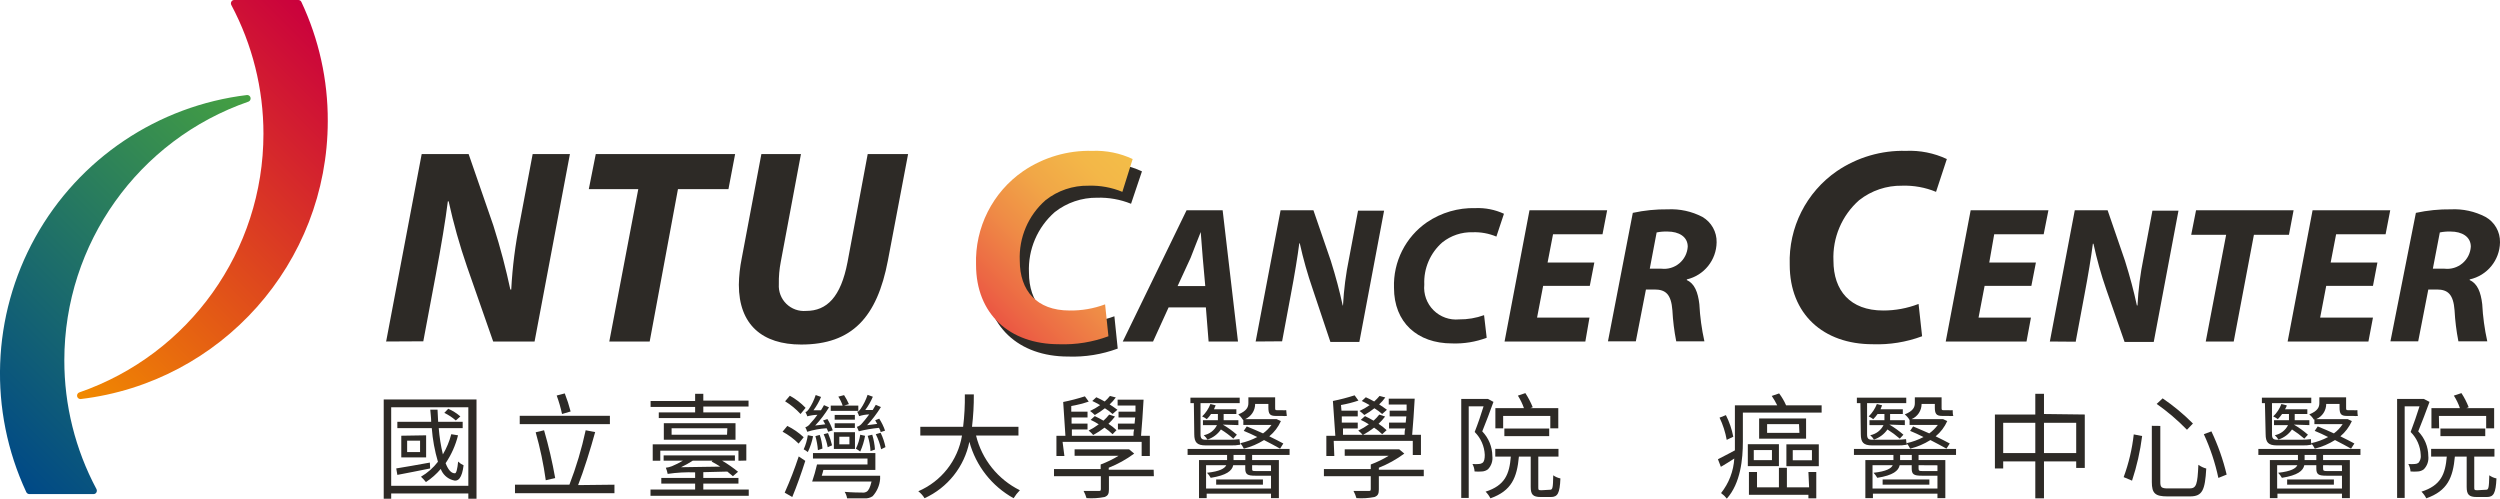
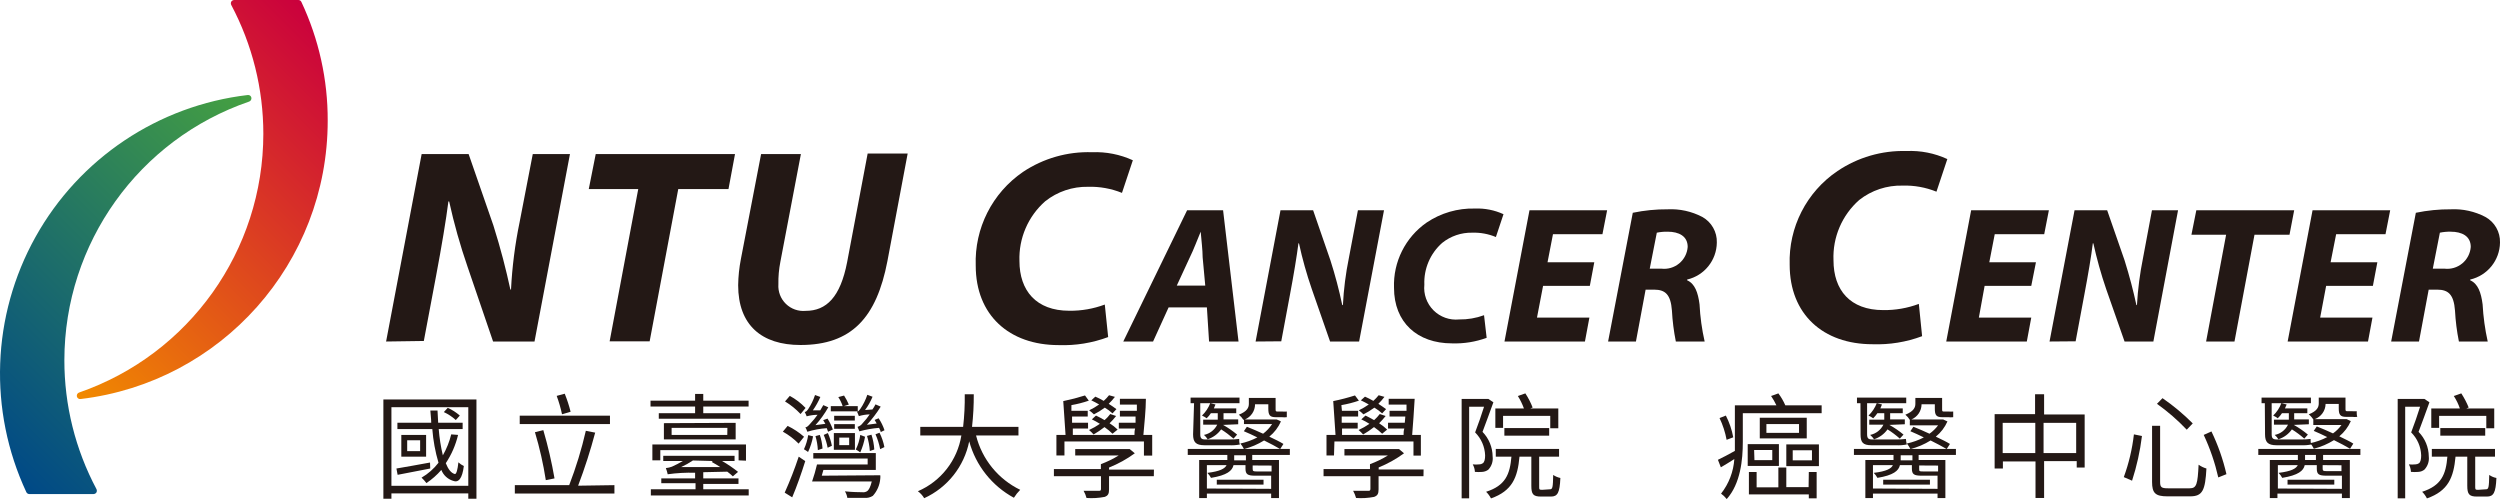
- <svg xmlns="http://www.w3.org/2000/svg" viewBox="0 0 247.58 49.39">
+ <svg xmlns="http://www.w3.org/2000/svg" id="圖層_1" data-name="圖層 1" viewBox="0 0 229.93 45.87">
  <defs>
-     <style>.cls-1{fill:url(#未命名漸層_13);}.cls-2{fill:url(#未命名漸層_10);}.cls-3{fill:#2d2a26;}.cls-4{fill:url(#linear-gradient);}</style>
-     <linearGradient id="未命名漸層_13" x1="-2.13" y1="44.03" x2="28.57" y2="13.33" gradientUnits="userSpaceOnUse">
+     <style>.cls-1{fill:url(#未命名漸層_13);}.cls-2{fill:url(#未命名漸層_2);}.cls-3{fill:#231815;}</style>
+     <linearGradient id="未命名漸層_13" x1="-1.98" y1="40.89" x2="26.53" y2="12.38" gradientUnits="userSpaceOnUse">
      <stop offset="0" stop-color="#004987" />
      <stop offset="1" stop-color="#45a041" />
    </linearGradient>
-     <linearGradient id="未命名漸層_10" x1="3.88" y1="35.6" x2="34.59" y2="4.9" gradientUnits="userSpaceOnUse">
+     <linearGradient id="未命名漸層_2" x1="3.61" y1="33.06" x2="32.12" y2="4.55" gradientUnits="userSpaceOnUse">
      <stop offset="0" stop-color="#f18a00" />
      <stop offset="1" stop-color="#ca003d" />
    </linearGradient>
-     <linearGradient id="linear-gradient" x1="98.73" y1="31.8" x2="113.5" y2="17.04" gradientUnits="userSpaceOnUse">
-       <stop offset="0" stop-color="#eb5643" />
-       <stop offset="0.1" stop-color="#ec6644" />
-       <stop offset="0.37" stop-color="#ef8c46" />
-       <stop offset="0.61" stop-color="#f1a747" />
-       <stop offset="0.83" stop-color="#f3b748" />
-       <stop offset="1" stop-color="#f3bd48" />
-     </linearGradient>
  </defs>
-   <g id="txt">
-     <path class="cls-1" d="M6.37,35.68A27.12,27.12,0,0,1,24.62,10.06a.34.34,0,0,0-.15-.65A27.78,27.78,0,0,0,2.6,48.73a.34.34,0,0,0,.31.2H9.26a.32.32,0,0,0,.29-.17.35.35,0,0,0,0-.33A27,27,0,0,1,6.37,35.68Z" />
-     <path class="cls-2" d="M29.85.2a.33.33,0,0,0-.3-.2H23.19a.31.31,0,0,0-.28.17.35.35,0,0,0,0,.33,27.13,27.13,0,0,1,3.18,12.75A27.11,27.11,0,0,1,7.83,38.87a.34.34,0,0,0,.15.65A27.75,27.75,0,0,0,32.46,12,27.47,27.47,0,0,0,29.85.2Z" />
-     <path class="cls-3" d="M38.24,33.82l3.52-18.56h4.65l2.45,7.08c.75,2.36,1.24,4.29,1.68,6.33h.09A45.08,45.08,0,0,1,51.48,22l1.27-6.74h3.69l-3.5,18.56h-4.1l-2.59-7.41a57.72,57.72,0,0,1-1.82-6.47l-.08,0c-.22,1.8-.66,4.44-1.21,7.36l-1.22,6.5Z" />
-     <path class="cls-3" d="M63.21,18.73h-4.9L59,15.26h13.8l-.66,3.47h-5L64.34,33.82h-4Z" />
-     <path class="cls-3" d="M79.32,15.26l-2,10.68a10.46,10.46,0,0,0-.19,2.21,2.49,2.49,0,0,0,2.7,2.64c2.06,0,3.44-1.38,4.1-4.82l2-10.71h4l-2,10.54c-1.07,5.62-3.55,8.32-8.59,8.32-3.83,0-6.17-1.95-6.17-5.92a14.12,14.12,0,0,1,.28-2.59l1.95-10.35Z" />
-     <path class="cls-3" d="M110.69,34.52a12.79,12.79,0,0,1-4.91.79c-4.9,0-8.2-3-8.2-7.87a10.81,10.81,0,0,1,4.68-9.28,11.6,11.6,0,0,1,6.83-2,8.67,8.67,0,0,1,4,.81l-1.08,3.21a8.31,8.31,0,0,0-3.36-.6A6.68,6.68,0,0,0,104.46,21a7.52,7.52,0,0,0-2.56,6c0,2.94,1.65,4.93,4.93,4.93a9.65,9.65,0,0,0,3.53-.61Z" />
-     <path class="cls-4" d="M109.77,33.3a12.73,12.73,0,0,1-4.9.79c-4.9,0-8.21-3-8.21-7.87a10.83,10.83,0,0,1,4.68-9.28,11.62,11.62,0,0,1,6.83-2,8.61,8.61,0,0,1,4,.81L111.15,19a8.1,8.1,0,0,0-3.36-.61,6.66,6.66,0,0,0-4.24,1.43,7.52,7.52,0,0,0-2.56,6c0,2.94,1.65,4.93,4.93,4.93a9.63,9.63,0,0,0,3.52-.61Z" />
-     <path class="cls-3" d="M115.73,30.44l-1.54,3.38h-3l6.32-13h3.57l1.52,13h-2.91l-.27-3.38Zm3.63-2.11-.25-2.8c-.06-.71-.14-1.75-.2-2.55h0c-.33.8-.7,1.8-1,2.55l-1.29,2.8Z" />
-     <path class="cls-3" d="M124.35,33.82l2.47-13h3.25l1.72,5c.52,1.66.87,3,1.18,4.43H133a31.27,31.27,0,0,1,.6-4.66l.89-4.73h2.58l-2.45,13h-2.87L130,28.63a40.9,40.9,0,0,1-1.28-4.53l-.05,0c-.16,1.26-.46,3.11-.85,5.15l-.85,4.55Z" />
-     <path class="cls-3" d="M147.23,33.45a8.84,8.84,0,0,1-3.43.56c-3.44,0-5.75-2.08-5.75-5.51a7.57,7.57,0,0,1,3.28-6.5,8.16,8.16,0,0,1,4.78-1.39,6.13,6.13,0,0,1,2.83.56l-.75,2.26a5.56,5.56,0,0,0-2.35-.43,4.62,4.62,0,0,0-3,1,5.24,5.24,0,0,0-1.79,4.18,3.16,3.16,0,0,0,3.45,3.45,7,7,0,0,0,2.47-.42Z" />
-     <path class="cls-3" d="M157.44,28.31h-4.62l-.6,3.14h5.19L157,33.82h-8l2.47-13h7.69l-.46,2.38h-4.9L153.26,26h4.63Z" />
-     <path class="cls-3" d="M161.7,21.08a15.47,15.47,0,0,1,3.47-.35,6.72,6.72,0,0,1,3.42.75A2.83,2.83,0,0,1,170,24a3.82,3.82,0,0,1-2.95,3.67v.07c.77.34,1.1,1.2,1.24,2.38a22.25,22.25,0,0,0,.5,3.68H166a21.72,21.72,0,0,1-.38-3.07c-.12-1.58-.66-2.06-1.76-2.06H163l-1,5.13h-2.76Zm1.68,5.53h1.16a2.34,2.34,0,0,0,2.6-2.18c0-1-.89-1.5-2-1.5a4.56,4.56,0,0,0-1.08.09Z" />
-     <path class="cls-3" d="M190.35,33.3a12.73,12.73,0,0,1-4.9.79c-4.9,0-8.21-3-8.21-7.87a10.81,10.81,0,0,1,4.68-9.28,11.62,11.62,0,0,1,6.83-2,8.64,8.64,0,0,1,4.05.81L191.73,19a8.1,8.1,0,0,0-3.36-.61,6.71,6.71,0,0,0-4.25,1.43,7.55,7.55,0,0,0-2.55,6c0,2.94,1.65,4.93,4.92,4.93A9.65,9.65,0,0,0,190,30.1Z" />
-     <path class="cls-3" d="M201.17,28.31h-4.63l-.6,3.14h5.19l-.44,2.37h-8l2.47-13h7.7l-.47,2.38h-4.9L197,26h4.62Z" />
-     <path class="cls-3" d="M203,33.82l2.47-13h3.25l1.72,5c.52,1.66.87,3,1.18,4.43h.06a31.08,31.08,0,0,1,.59-4.66l.89-4.73h2.58l-2.45,13H210.4l-1.81-5.19a38.7,38.7,0,0,1-1.27-4.53l-.06,0c-.16,1.26-.46,3.11-.85,5.15l-.85,4.55Z" />
-     <path class="cls-3" d="M220.46,23.25H217l.48-2.43h9.66l-.46,2.43h-3.47l-2,10.57h-2.77Z" />
-     <path class="cls-3" d="M235,28.31h-4.63l-.6,3.14H235l-.45,2.37h-8l2.47-13h7.69l-.46,2.38h-4.9L230.81,26h4.63Z" />
-     <path class="cls-3" d="M239.25,21.08a15.5,15.5,0,0,1,3.48-.35,6.7,6.7,0,0,1,3.41.75A2.81,2.81,0,0,1,247.58,24a3.82,3.82,0,0,1-3,3.67v.07c.77.34,1.1,1.2,1.24,2.38a22.25,22.25,0,0,0,.5,3.68h-2.86a21.72,21.72,0,0,1-.38-3.07c-.12-1.58-.66-2.06-1.75-2.06h-.85l-1,5.13h-2.75Zm1.68,5.53h1.16a2.34,2.34,0,0,0,2.6-2.18c0-1-.89-1.5-2-1.5a4.46,4.46,0,0,0-1.07.09Z" />
-     <path class="cls-3" d="M47.19,39.56v9.83h-.81v-.52H38.74v.52H38V39.56Zm-.81,8.55V40.33H38.74v7.78ZM42.6,46.39c-1.15.23-2.33.47-3.25.64l-.11-.64c.85-.13,2.08-.36,3.33-.58Zm2.76-3.28a8.61,8.61,0,0,1-1.23,2.76c.23.6.53,1,.9,1,.16.05.27-.44.34-1.16a1.86,1.86,0,0,0,.54.37c-.15,1.23-.52,1.69-1.1,1.46a1.8,1.8,0,0,1-1.16-1.1,6.73,6.73,0,0,1-1.47,1.3,4.73,4.73,0,0,0-.49-.53,5.8,5.8,0,0,0,1.68-1.48,16,16,0,0,1-.61-3.33H39.35v-.63H42.7c0-.4-.06-.79-.09-1.2h.72l.06,1.2h2.43v.63H43.45a16.72,16.72,0,0,0,.41,2.6A7.73,7.73,0,0,0,44.69,43Zm-3.16,0v2.19H39.74V43.15Zm-.6.53H40.32v1.13H41.6Zm3.54-2A4.91,4.91,0,0,0,44,40.89l.39-.41a4.58,4.58,0,0,1,1.2.76Z" />
-     <path class="cls-3" d="M60.85,48v.84H51V48h5.39A35.79,35.79,0,0,0,58,42.61l.94.18c-.46,1.68-1.13,3.83-1.69,5.25Zm-.45-6H51.47v-.82H60.4Zm-6.35,5.56a35.42,35.42,0,0,0-1-4.75l.83-.2a44.51,44.51,0,0,1,1.1,4.73ZM55.66,41a13.82,13.82,0,0,0-.53-1.83l.8-.21a15.33,15.33,0,0,1,.58,1.79Z" />
-     <path class="cls-3" d="M74.15,48.48v.62H64.42v-.62h4.42v-.59H65.49v-.56h3.35v-.55a15.06,15.06,0,0,0-2.72.15,3.19,3.19,0,0,0-.18-.61,2.38,2.38,0,0,0,.6-.15,7.75,7.75,0,0,0,1.09-.55H65.72V45.1h7.06v.52H71.51a12.47,12.47,0,0,1,1.58,1.1l-.51.44c-.14-.13-.34-.29-.55-.46l-2.38.06v.57h3.48v.56H69.65v.59ZM68.84,40.3H64.43v-.59h4.41V39h.81v.67h4.48v.59H69.65v.58h3.66v.56H65.24v-.56h3.6Zm4.29,5.33v-1H65.39v1h-.75V44h9.27v1.61Zm-.29-3.72v1.64h-7.1V41.91Zm-.81.5H66.51v.64H72Zm-3.42,3.21a9.77,9.77,0,0,1-1.17.65l3.89-.06a9.94,9.94,0,0,0-.86-.5l.1-.09Z" />
-     <path class="cls-3" d="M79.09,43.93a6.92,6.92,0,0,0-1.59-1.18l.47-.57a6.68,6.68,0,0,1,1.62,1.12Zm-1.38,4.86A37.4,37.4,0,0,0,79.1,45.2l.65.44c-.37,1.17-.86,2.55-1.29,3.58ZM79.28,41a7.19,7.19,0,0,0-1.53-1.26l.47-.55a6.47,6.47,0,0,1,1.56,1.2Zm1.24,2.2A6.36,6.36,0,0,1,80,44.77a2.23,2.23,0,0,0-.41-.27A5.19,5.19,0,0,0,80,43.1ZM82,42.76c0-.1-.08-.23-.14-.35a8.16,8.16,0,0,0-1.92.35,1.83,1.83,0,0,0-.19-.44,1,1,0,0,0,.51-.4,7.09,7.09,0,0,0,.69-.84,4.16,4.16,0,0,0-1,.15,3.15,3.15,0,0,0-.19-.43c.12,0,.22-.12.34-.28a5.63,5.63,0,0,0,.68-1.4l.53.19a6.22,6.22,0,0,1-.75,1.32l.74,0q.17-.26.3-.51l.5.22a10.68,10.68,0,0,1-1.37,1.8l1-.12c-.07-.14-.15-.25-.22-.38l.43-.14a5.32,5.32,0,0,1,.53,1.12Zm5.16,4.35a2,2,0,0,1,0,.33,2.87,2.87,0,0,1-.74,1.7,1.26,1.26,0,0,1-.83.21c-.33,0-1,0-1.7,0a1.79,1.79,0,0,0-.24-.64c.71.06,1.44.07,1.72.07a.71.71,0,0,0,.46-.09c.19-.12.34-.41.48-1H80.43A16.83,16.83,0,0,0,80.91,46h5v-.59H80.51v-.54h6.18v1.67H81.54a5.32,5.32,0,0,1-.16.57ZM81,44.58a6.94,6.94,0,0,0-.25-1.39l.43-.12a5.28,5.28,0,0,1,.27,1.35Zm1-1.69a7.38,7.38,0,0,1,.4,1.21l-.43.19A5.55,5.55,0,0,0,81.57,43Zm3-2.2H82.27v-.52h1.18a3.83,3.83,0,0,0-.43-.89l.57-.15a6.06,6.06,0,0,1,.48.89l-.49.15H85ZM82.58,42.8h2.09v1.66H82.58Zm2.08-1.24h-2v-.47h2Zm-2,.36h2v.46h-2ZM83.12,44h1v-.75h-1Zm2.55-.84a6.5,6.5,0,0,1-.48,1.56,3.58,3.58,0,0,0-.43-.29,4.64,4.64,0,0,0,.43-1.38Zm1.54-.37c0-.12-.09-.26-.16-.42a14,14,0,0,0-2,.34,4.49,4.49,0,0,0-.19-.44,1,1,0,0,0,.53-.37c.12-.13.39-.45.69-.86a3.65,3.65,0,0,0-1,.17,2.34,2.34,0,0,0-.19-.44c.14,0,.21-.11.34-.28a5.45,5.45,0,0,0,.69-1.39l.52.19a6.21,6.21,0,0,1-.75,1.31l.74,0q.16-.26.3-.51l.51.22a11.69,11.69,0,0,1-1.37,1.8l1-.13-.2-.36.4-.16a5.38,5.38,0,0,1,.58,1.19Zm-1,1.88a6.08,6.08,0,0,0-.28-1.51l.45-.11a6.41,6.41,0,0,1,.27,1.47Zm1-1.81a5.8,5.8,0,0,1,.48,1.42l-.43.21A6,6,0,0,0,86.73,43Z" />
-     <path class="cls-3" d="M96.66,43.13A8.21,8.21,0,0,0,101,48.55a4.42,4.42,0,0,0-.62.79A9.1,9.1,0,0,1,96,43.75a7.85,7.85,0,0,1-4.44,5.59,2.51,2.51,0,0,0-.62-.69,7.31,7.31,0,0,0,4.33-5.52H91.14v-.86h4.24a23.68,23.68,0,0,0,.17-3.21h.89a25.51,25.51,0,0,1-.18,3.21h4.6v.86Z" />
-     <path class="cls-3" d="M114.27,47.16h-4.45v1.3c0,.44-.09.63-.43.76a6.82,6.82,0,0,1-1.79.11,3.54,3.54,0,0,0-.29-.71c.69,0,1.31,0,1.48,0s.23,0,.23-.2V47.16h-4.64v-.71H109V46a10.34,10.34,0,0,0,1.77-.86h-4.35v-.64h5.23l.17,0,.5.42a11.14,11.14,0,0,1-2.52,1.4v.2h4.45Zm-8.86-2h-.79v-2h.89l-.22-3.35a19.76,19.76,0,0,0,2.15-.56l.38.52a11.81,11.81,0,0,1-1.73.44l0,.56h1.61v.57h-1.58l0,.61h1.58v.58h-1.55l0,.63h6.1c0-.2,0-.4.07-.63h-1.61v-.58h1.65l.06-.61h-1.65v-.57h1.68l0-.61h-1.77v-.58h2.57c-.06,1.12-.16,2.58-.25,3.58h.87v2h-.81v-1.4h-7.83ZM110.18,43a6,6,0,0,0-.8-.65,7.91,7.91,0,0,1-1.12.73,3.15,3.15,0,0,0-.45-.44,6.58,6.58,0,0,0,1-.62,6.35,6.35,0,0,0-.8-.44l.41-.37c.28.12.57.29.86.45a4.53,4.53,0,0,0,.56-.6l.58.19a5.42,5.42,0,0,1-.65.72,5.07,5.07,0,0,1,.8.63Zm0-2a4.82,4.82,0,0,0-.76-.57,7.59,7.59,0,0,1-1,.67,3.26,3.26,0,0,0-.47-.4,6.67,6.67,0,0,0,1-.58c-.26-.16-.54-.29-.78-.41l.4-.37a9.28,9.28,0,0,1,.83.42,4.38,4.38,0,0,0,.52-.55l.58.15a4.31,4.31,0,0,1-.61.69c.3.2.57.38.77.53Z" />
-     <path class="cls-3" d="M124,45.05v.51h2.65v3.77h-.78v-.44H119.5v.44h-.76V45.56h2.78v-.51h-3.91v-.59h10.1v.59Zm-5.77-5.13h-.34v-.54h4.88v.54h-3.88V43c0,.41.11.55.51.55h2.35a7.41,7.41,0,0,0,1-.06,4,4,0,0,0,.08.55,4.65,4.65,0,0,1-1,.07h-2.42c-.87,0-1.14-.3-1.14-1.12Zm2.87,2.13v0a9,9,0,0,1,1.39,1l-.35.39a9.36,9.36,0,0,0-1.23-.91,2.57,2.57,0,0,1-1.33,1,2.16,2.16,0,0,0-.37-.43,1.84,1.84,0,0,0,1.31-1h-1.39v-.49h1.48V41h-.68a3,3,0,0,1-.42.51,2.06,2.06,0,0,0-.46-.27,3.45,3.45,0,0,0,.82-1.23l.52.13a4.21,4.21,0,0,1-.17.39h2.22V41h-1.26v.61h1.46v.49Zm4.77,6.33V47.11h-1.55c-.79,0-1-.13-1-.72v-.32h-1.19c-.12.55-.65,1-2.23,1.25a2.23,2.23,0,0,0-.37-.5c1.3-.14,1.76-.44,1.91-.75h-2v2.31Zm-5.43-.9h4.63V48h-4.63Zm2.89-2.43h-1.17v.51h1.17Zm-.25-3.49a2.09,2.09,0,0,0-.45-.52c.83-.34,1-.72,1-1.12v-.57h2.65v1c0,.21,0,.27.15.27h.49a2.25,2.25,0,0,0,.46,0,5.51,5.51,0,0,0,.06.57,2.47,2.47,0,0,1-.5,0h-.61c-.6,0-.72-.23-.72-.85V40h-1.31a1.63,1.63,0,0,1-1,1.51h3l.13,0,.42.19a4.13,4.13,0,0,1-1.15,1.51c.53.25,1,.51,1.39.71l-.32.51c-.39-.23-1-.54-1.59-.85a6.93,6.93,0,0,1-2,.85,2.38,2.38,0,0,0-.35-.54,6.62,6.62,0,0,0,1.68-.61c-.46-.23-.92-.44-1.34-.61l.3-.44c.49.19,1.05.44,1.61.69a3.72,3.72,0,0,0,.84-.84h-2.79v-.47Zm.92,4.51v.32c0,.23,0,.26.39.26h1.48v-.57Z" />
-     <path class="cls-3" d="M141,47.16h-4.45v1.3c0,.44-.09.63-.43.76a6.78,6.78,0,0,1-1.79.11,3.54,3.54,0,0,0-.29-.71c.69,0,1.31,0,1.48,0s.23,0,.23-.2V47.16h-4.64v-.71h4.64V46a10.34,10.34,0,0,0,1.77-.86h-4.35v-.64h5.23l.17,0,.5.42a11.14,11.14,0,0,1-2.52,1.4v.2H141Zm-8.86-2h-.79v-2h.89L132,39.71a19.76,19.76,0,0,0,2.15-.56l.38.52a11.81,11.81,0,0,1-1.73.44l.05.56h1.61v.57h-1.58l0,.61h1.58v.58H133l0,.63h6.1c0-.2,0-.4.07-.63h-1.61v-.58h1.65l.06-.61h-1.65v-.57h1.68l0-.61h-1.77v-.58h2.57c-.06,1.12-.16,2.58-.25,3.58h.87v2h-.81v-1.4h-7.83ZM136.88,43a6,6,0,0,0-.8-.65,7.91,7.91,0,0,1-1.12.73,2.7,2.7,0,0,0-.45-.44,6.58,6.58,0,0,0,1.05-.62,6.35,6.35,0,0,0-.8-.44l.42-.37c.27.12.56.29.85.45a4.53,4.53,0,0,0,.56-.6l.58.19a5.42,5.42,0,0,1-.65.72,5.07,5.07,0,0,1,.8.63Zm0-2a5.5,5.5,0,0,0-.77-.57,7.59,7.59,0,0,1-1,.67,3.26,3.26,0,0,0-.47-.4,6.67,6.67,0,0,0,1-.58c-.26-.16-.54-.29-.78-.41l.4-.37a9.28,9.28,0,0,1,.83.42,5.4,5.4,0,0,0,.53-.55l.57.15a4.31,4.31,0,0,1-.61.69c.3.2.57.38.77.53Z" />
-     <path class="cls-3" d="M147.9,39.8c-.33.92-.73,2-1.11,2.92a3.55,3.55,0,0,1,1,2.44,1.6,1.6,0,0,1-.43,1.31,1.06,1.06,0,0,1-.58.22,4.64,4.64,0,0,1-.75,0,1.73,1.73,0,0,0-.21-.74,3.61,3.61,0,0,0,.65,0,.63.63,0,0,0,.34-.11c.18-.12.23-.43.23-.79a3.38,3.38,0,0,0-1-2.27c.32-.81.65-1.78.88-2.54h-1.47v9.07h-.74V39.51h2.51l.14,0Zm5.61,8.7c.25,0,.29-.2.31-1.43a1.88,1.88,0,0,0,.71.31c-.06,1.47-.27,1.84-.94,1.84h-1c-.78,0-1-.24-1-1v-3h-1.17c-.19,2.07-.72,3.39-2.82,4.13a2.53,2.53,0,0,0-.48-.66c1.91-.61,2.36-1.72,2.5-3.47h-1.54v-.77h6.26v.77h-2v3c0,.28,0,.33.29.33Zm-4.65-6.08h-.77v-2h2.83a6.14,6.14,0,0,0-.6-1.24l.74-.25a8.24,8.24,0,0,1,.73,1.4l-.24.09h2.77v2h-.79V41.19h-4.67Zm.12.77v-.75h4.44v.75Z" />
-     <path class="cls-3" d="M180.4,40.14v.72h-7.8v2.87c0,1.73-.22,4.11-1.59,5.65a2.71,2.71,0,0,0-.57-.55,6.07,6.07,0,0,0,1.31-3.42c-.45.3-.91.57-1.33.82l-.29-.75c.44-.21,1-.53,1.68-.88,0-.31,0-.59,0-.87V40.14H176a7.06,7.06,0,0,0-.54-.93l.73-.25a5.75,5.75,0,0,1,.69,1.18ZM171,43.56a8.47,8.47,0,0,0-.71-2.2l.63-.25a8.1,8.1,0,0,1,.73,2.14Zm2.09.43h3.08v2.17h-3.08Zm6,2.75h.78v2.61h-.78V49H173.2V46.74H174v1.52h2.17V46.33h.79v1.93h2.2Zm-5.41-1.17h1.8v-1h-1.8Zm5.18-2.13h-4.65v-2h4.65ZM178.16,42H175v.87h3.2Zm-1.25,2h3.21v2.17h-3.21Zm.63,1.58h1.9v-1h-1.9Z" />
-     <path class="cls-3" d="M190,45.05v.51h2.65v3.77h-.78v-.44h-6.39v.44h-.75V45.56h2.78v-.51H183.6v-.59h10.11v.59Zm-5.76-5.13h-.35v-.54h4.89v.54H184.9V43c0,.41.11.55.51.55h2.35a7.41,7.41,0,0,0,1-.06c0,.18.05.41.08.55a4.55,4.55,0,0,1-1,.07h-2.43c-.87,0-1.13-.3-1.13-1.12Zm2.87,2.13v0a9,9,0,0,1,1.39,1l-.36.39a9.91,9.91,0,0,0-1.22-.91,2.65,2.65,0,0,1-1.34,1,1.88,1.88,0,0,0-.37-.43,1.86,1.86,0,0,0,1.32-1h-1.39v-.49h1.48V41h-.68a3.62,3.62,0,0,1-.43.51,2.24,2.24,0,0,0-.45-.27,3.56,3.56,0,0,0,.81-1.23l.52.13a4,4,0,0,1-.16.39h2.21V41h-1.26v.61h1.46v.49Zm4.76,6.33V47.11h-1.55c-.79,0-1-.13-1-.72v-.32h-1.19c-.12.55-.64,1-2.22,1.25a2.59,2.59,0,0,0-.37-.5c1.29-.14,1.76-.44,1.9-.75h-2v2.31Zm-5.43-.9h4.63V48h-4.63Zm2.89-2.43h-1.16v.51h1.16Zm-.24-3.49a1.93,1.93,0,0,0-.46-.52c.84-.34,1-.72,1-1.12v-.57h2.65v1c0,.21,0,.27.16.27h.49a2.22,2.22,0,0,0,.45,0c0,.16,0,.41.06.57a2.31,2.31,0,0,1-.49,0h-.61c-.6,0-.73-.23-.73-.85V40H190.3a1.63,1.63,0,0,1-1,1.51h3l.13,0,.41.19a4.13,4.13,0,0,1-1.15,1.51c.54.25,1,.51,1.4.71l-.33.51c-.39-.23-1-.54-1.59-.85a6.87,6.87,0,0,1-2,.85,2.42,2.42,0,0,0-.36-.54,6.62,6.62,0,0,0,1.68-.61c-.45-.23-.92-.44-1.33-.61l.3-.44c.49.19,1,.44,1.6.69a4,4,0,0,0,.85-.84h-2.8v-.47Zm.91,4.51v.32c0,.23.06.26.39.26h1.48v-.57Z" />
-     <path class="cls-3" d="M206.46,41.05v5.29h-.85v-.65h-3.19v3.66h-.86V45.69h-3.18v.7h-.82V41.05h4V39h.86v2Zm-4.9,3.82v-3h-3.18v3Zm4.05,0v-3h-3.19v3Z" />
-     <path class="cls-3" d="M212.14,43.18a23.47,23.47,0,0,1-1,4.42l-.83-.35a18,18,0,0,0,1-4.23Zm1.8-1v5.57c0,.52.13.62.77.62h2.12c.69,0,.79-.39.88-2.34a2.43,2.43,0,0,0,.78.37c-.12,2.14-.38,2.76-1.61,2.76h-2.24c-1.2,0-1.54-.3-1.54-1.42V42.17Zm.23-2.73a20.42,20.42,0,0,1,3,2.49l-.59.62a21.44,21.44,0,0,0-3-2.56ZM219,42.72A21.42,21.42,0,0,1,220.51,47l-.82.33A20.39,20.39,0,0,0,218.25,43Z" />
-     <path class="cls-3" d="M230.06,45.05v.51h2.65v3.77h-.78v-.44h-6.39v.44h-.75V45.56h2.78v-.51h-3.92v-.59h10.11v.59Zm-5.76-5.13H224v-.54h4.89v.54H225V43c0,.41.11.55.52.55h2.34a7.68,7.68,0,0,0,1-.06c0,.18,0,.41.07.55a4.55,4.55,0,0,1-1,.07h-2.43c-.87,0-1.13-.3-1.13-1.12Zm2.87,2.13v0a9,9,0,0,1,1.39,1l-.36.39a9.91,9.91,0,0,0-1.22-.91,2.6,2.6,0,0,1-1.34,1,2.11,2.11,0,0,0-.36-.43,1.86,1.86,0,0,0,1.31-1h-1.39v-.49h1.48V41H226a4.39,4.39,0,0,1-.42.51,2.32,2.32,0,0,0-.46-.27,3.3,3.3,0,0,0,.81-1.23l.53.13c0,.13-.11.25-.17.39h2.21V41h-1.25v.61h1.45v.49Zm4.76,6.33V47.11h-1.54c-.79,0-1-.13-1-.72v-.32H228.2c-.12.55-.64,1-2.22,1.25a2.59,2.59,0,0,0-.37-.5c1.29-.14,1.76-.44,1.9-.75h-2v2.31Zm-5.43-.9h4.63V48H226.5Zm2.89-2.43h-1.16v.51h1.16Zm-.24-3.49a1.93,1.93,0,0,0-.46-.52c.84-.34,1-.72,1-1.12v-.57h2.65v1c0,.21,0,.27.16.27H233a2.38,2.38,0,0,0,.46,0c0,.16,0,.41.05.57a2.31,2.31,0,0,1-.49,0h-.61c-.6,0-.72-.23-.72-.85V40h-1.32a1.63,1.63,0,0,1-1,1.51h3l.13,0,.41.19a4.22,4.22,0,0,1-1.14,1.51c.53.25,1,.51,1.39.71l-.33.51c-.39-.23-1-.54-1.59-.85a6.87,6.87,0,0,1-2,.85,2.42,2.42,0,0,0-.36-.54,6.62,6.62,0,0,0,1.68-.61c-.45-.23-.92-.44-1.33-.61l.3-.44c.49.19,1.05.44,1.6.69A3.57,3.57,0,0,0,232,42h-2.8v-.47Zm.91,4.51v.32c0,.23.06.26.39.26h1.48v-.57Z" />
-     <path class="cls-3" d="M240.6,39.8c-.34.92-.74,2-1.12,2.92a3.52,3.52,0,0,1,1,2.44,1.6,1.6,0,0,1-.44,1.31,1.06,1.06,0,0,1-.58.22,4.51,4.51,0,0,1-.74,0,1.75,1.75,0,0,0-.22-.74,3.61,3.61,0,0,0,.65,0,.66.66,0,0,0,.35-.11,1,1,0,0,0,.23-.79,3.38,3.38,0,0,0-1-2.27c.31-.81.64-1.78.88-2.54h-1.47v9.07h-.75V39.51h2.52l.13,0Zm5.61,8.7c.24,0,.28-.2.31-1.43a1.88,1.88,0,0,0,.71.31c-.07,1.47-.28,1.84-.95,1.84h-1c-.77,0-1-.24-1-1v-3h-1.17c-.19,2.07-.72,3.39-2.83,4.13a2.53,2.53,0,0,0-.48-.66c1.92-.61,2.36-1.72,2.51-3.47h-1.55v-.77h6.27v.77h-2v3c0,.28,0,.33.29.33Zm-4.66-6.08h-.76v-2h2.82a5.65,5.65,0,0,0-.6-1.24l.75-.25a7.48,7.48,0,0,1,.72,1.4l-.23.09H247v2h-.79V41.19h-4.68Zm.13.77v-.75h4.44v.75Z" />
-   </g>
+   <path class="cls-1" d="M5.92,33.13a25.17,25.17,0,0,1,17-23.79.32.32,0,0,0,.2-.36.3.3,0,0,0-.34-.24A25.79,25.79,0,0,0,2.42,45.26a.31.31,0,0,0,.28.18H8.6a.33.33,0,0,0,.27-.15.34.34,0,0,0,0-.31A25.17,25.17,0,0,1,5.92,33.13Z" />
+   <path class="cls-2" d="M27.72.18A.3.3,0,0,0,27.44,0h-5.9a.33.33,0,0,0-.27.15.34.34,0,0,0,0,.31,25.28,25.28,0,0,1,2.95,11.85A25.19,25.19,0,0,1,7.28,36.1a.31.31,0,0,0-.21.36.3.3,0,0,0,.34.24A25.77,25.77,0,0,0,30.14,11.1,25.49,25.49,0,0,0,27.72.18Z" />
+   <path class="cls-3" d="M35.51,31.41l3.27-17.24H43.1l2.28,6.57c.69,2.2,1.15,4,1.56,5.89H47a40.45,40.45,0,0,1,.79-6.2L49,14.17h3.42L49.16,31.41H45.35L43,24.53a53.76,53.76,0,0,1-1.69-6l-.07,0c-.21,1.67-.62,4.12-1.13,6.83l-1.13,6Z" />
+   <path class="cls-3" d="M58.7,17.39H54.15l.64-3.22H67.6L67,17.39H62.38l-2.63,14H56.07Z" />
+   <path class="cls-3" d="M73.66,14.17l-1.89,9.92a9.71,9.71,0,0,0-.18,2.05,2.3,2.3,0,0,0,2.51,2.45c1.91,0,3.19-1.27,3.81-4.47l1.89-10h3.68L81.62,24c-1,5.22-3.3,7.73-8,7.73-3.56,0-5.73-1.82-5.73-5.5a13.69,13.69,0,0,1,.25-2.4L70,14.17Z" />
+   <path class="cls-3" d="M101.92,31a11.77,11.77,0,0,1-4.55.74c-4.56,0-7.63-2.76-7.63-7.31a10,10,0,0,1,4.35-8.62A10.8,10.8,0,0,1,100.44,14a8.23,8.23,0,0,1,3.75.74l-1,3a7.74,7.74,0,0,0-3.12-.56,6.15,6.15,0,0,0-3.94,1.33A7,7,0,0,0,93.76,24c0,2.73,1.54,4.58,4.58,4.58a9,9,0,0,0,3.27-.57Z" />
+   <path class="cls-3" d="M107.48,28.27l-1.43,3.14h-2.74l5.87-12.07h3.31l1.42,12.07H111.2L111,28.27Zm3.37-2-.24-2.6c0-.66-.12-1.63-.18-2.36h0c-.31.73-.65,1.66-1,2.36l-1.2,2.6Z" />
+   <path class="cls-3" d="M115.48,31.41l2.29-12.07h3l1.59,4.6a40.49,40.49,0,0,1,1.09,4.12h.06a28.79,28.79,0,0,1,.55-4.34l.83-4.38h2.4L125,31.41h-2.67l-1.68-4.82a36.6,36.6,0,0,1-1.18-4.21l-.05,0c-.15,1.17-.43,2.88-.79,4.78l-.79,4.23Z" />
+   <path class="cls-3" d="M136.73,31.07a8.42,8.42,0,0,1-3.19.51c-3.19,0-5.33-1.93-5.33-5.11a7,7,0,0,1,3-6,7.59,7.59,0,0,1,4.44-1.29,5.77,5.77,0,0,1,2.63.52l-.7,2.1a5.23,5.23,0,0,0-2.18-.4,4.27,4.27,0,0,0-2.76.94A4.86,4.86,0,0,0,131,26.18a2.92,2.92,0,0,0,3.2,3.2,6.34,6.34,0,0,0,2.29-.39Z" />
+   <path class="cls-3" d="M146.22,26.29h-4.3l-.56,2.92h4.82l-.41,2.2h-7.4l2.3-12.07h7.14l-.43,2.2h-4.55l-.5,2.58h4.3Z" />
+   <path class="cls-3" d="M150.17,19.57a15.26,15.26,0,0,1,3.22-.32,6.21,6.21,0,0,1,3.17.7,2.6,2.6,0,0,1,1.34,2.36,3.53,3.53,0,0,1-2.73,3.4v.07c.71.31,1,1.12,1.14,2.21a19.9,19.9,0,0,0,.47,3.42h-2.65a19.72,19.72,0,0,1-.36-2.85c-.11-1.47-.61-1.92-1.63-1.92h-.79l-.89,4.77H147.9Zm1.56,5.14h1.07a2.17,2.17,0,0,0,2.42-2c0-1-.82-1.4-1.84-1.4a4.48,4.48,0,0,0-1,.09Z" />
+   <path class="cls-3" d="M176.78,30.92a11.83,11.83,0,0,1-4.56.74c-4.55,0-7.62-2.76-7.62-7.31A10,10,0,0,1,169,15.73a10.79,10.79,0,0,1,6.34-1.84,8.11,8.11,0,0,1,3.76.74l-1,3a7.7,7.7,0,0,0-3.12-.56A6.19,6.19,0,0,0,171,18.39a7,7,0,0,0-2.37,5.55c0,2.74,1.53,4.58,4.57,4.58a9,9,0,0,0,3.28-.57Z" />
+   <path class="cls-3" d="M186.82,26.29h-4.29L182,29.21h4.82l-.41,2.2H179l2.29-12.07h7.15l-.43,2.2h-4.55l-.5,2.58h4.29Z" />
+   <path class="cls-3" d="M188.5,31.41l2.3-12.07h3l1.6,4.6c.48,1.54.8,2.79,1.09,4.12h.05a30.35,30.35,0,0,1,.56-4.34l.82-4.38h2.4l-2.27,12.07H195.4l-1.69-4.82a38.74,38.74,0,0,1-1.18-4.21l-.05,0c-.14,1.17-.43,2.88-.79,4.78l-.79,4.23Z" />
+   <path class="cls-3" d="M204.74,21.59h-3.19l.45-2.25h9l-.43,2.25h-3.22l-1.84,9.82H202.9Z" />
+   <path class="cls-3" d="M218.24,26.29h-4.3l-.55,2.92h4.81l-.41,2.2H210.4l2.29-12.07h7.14l-.43,2.2h-4.54l-.51,2.58h4.3Z" />
+   <path class="cls-3" d="M222.19,19.57a15.37,15.37,0,0,1,3.23-.32,6.2,6.2,0,0,1,3.16.7,2.6,2.6,0,0,1,1.35,2.36,3.54,3.54,0,0,1-2.74,3.4v.07c.71.31,1,1.12,1.14,2.21a21,21,0,0,0,.47,3.42h-2.65a19.72,19.72,0,0,1-.36-2.85c-.11-1.47-.61-1.92-1.63-1.92h-.79l-.89,4.77h-2.56Zm1.56,5.14h1.07a2.17,2.17,0,0,0,2.42-2c0-1-.82-1.4-1.84-1.4a4.31,4.31,0,0,0-1,.09Z" />
+   <path class="cls-3" d="M43.82,36.74v9.13h-.75v-.49H36v.49h-.74V36.74Zm-.75,7.94V37.45H36v7.23Zm-3.5-1.59c-1.08.21-2.18.43-3,.58l-.11-.58c.79-.13,1.94-.34,3.09-.55ZM42.13,40A8.07,8.07,0,0,1,41,42.6c.22.56.5.92.84,1,.14,0,.25-.41.32-1.08a1.85,1.85,0,0,0,.5.34c-.14,1.15-.49,1.57-1,1.36a1.69,1.69,0,0,1-1.07-1,6.84,6.84,0,0,1-1.37,1.21,4.15,4.15,0,0,0-.45-.5,5.37,5.37,0,0,0,1.56-1.37,14.84,14.84,0,0,1-.57-3.1H36.55v-.58h3.11c0-.37-.06-.74-.08-1.12h.66l.06,1.12h2.25v.58h-2.2a15.81,15.81,0,0,0,.38,2.42,7.56,7.56,0,0,0,.77-1.93Zm-2.94,0v2H36.91v-2Zm-.55.49H37.45v1h1.19Zm3.28-1.86a4.29,4.29,0,0,0-1.1-.73l.36-.39a4.33,4.33,0,0,1,1.11.71Z" />
+   <path class="cls-3" d="M56.51,44.62v.77H47.35v-.77h5a36.7,36.7,0,0,0,1.53-5l.86.17a49.15,49.15,0,0,1-1.57,4.88ZM56.1,39H47.8v-.77h8.3Zm-5.9,5.16a33.17,33.17,0,0,0-1-4.41l.77-.19A40.17,40.17,0,0,1,51,44Zm1.49-6.06a12.37,12.37,0,0,0-.49-1.69l.74-.2a12.71,12.71,0,0,1,.54,1.66Z" />
+   <path class="cls-3" d="M68.86,45v.57h-9V45h4.11v-.56H60.82V44h3.11v-.52a14.93,14.93,0,0,0-2.52.14,4,4,0,0,0-.17-.57,2.09,2.09,0,0,0,.56-.13,9.06,9.06,0,0,0,1-.52H61v-.48h6.56v.48H66.41a11.42,11.42,0,0,1,1.47,1l-.48.41a5.14,5.14,0,0,0-.51-.43l-2.21.05V44h3.24v.51H64.68V45Zm-4.93-7.61h-4.1v-.54h4.1v-.62h.75v.62h4.17v.54H64.68V38h3.4v.51H60.59V38h3.34Zm4,4.95v-.94h-7.2v.94H60V40.88h8.61v1.49Zm-.27-3.45v1.52h-6.6V38.92Zm-.76.46H61.77V40h5.12Zm-3.17,3a7.89,7.89,0,0,1-1.09.61l3.61,0c-.27-.18-.55-.34-.79-.47l.09-.09Z" />
+   <path class="cls-3" d="M73.45,40.8A6.4,6.4,0,0,0,72,39.7l.44-.53a6.76,6.76,0,0,1,1.51,1Zm-1.28,4.51A34.31,34.31,0,0,0,73.46,42l.6.41c-.34,1.09-.79,2.37-1.2,3.33Zm1.46-7.23a6.78,6.78,0,0,0-1.43-1.16l.44-.51a5.94,5.94,0,0,1,1.45,1.11Zm1.15,2.05a5.8,5.8,0,0,1-.46,1.44,3.57,3.57,0,0,0-.38-.25,4.7,4.7,0,0,0,.39-1.3Zm1.38-.42a3.43,3.43,0,0,0-.12-.33,7.85,7.85,0,0,0-1.79.33,1.83,1.83,0,0,0-.18-.41c.16,0,.3-.16.48-.37a6.76,6.76,0,0,0,.64-.78,3.92,3.92,0,0,0-1,.14,2.76,2.76,0,0,0-.18-.4c.12,0,.21-.11.32-.26a5.36,5.36,0,0,0,.63-1.3l.49.18a6.89,6.89,0,0,1-.69,1.23l.68,0c.1-.16.19-.32.28-.48l.46.2A9.26,9.26,0,0,1,75,39.1l.91-.12a3.79,3.79,0,0,0-.2-.34l.4-.14a5.3,5.3,0,0,1,.49,1Zm4.8,4a1.24,1.24,0,0,1,0,.31,2.66,2.66,0,0,1-.68,1.58,1.21,1.21,0,0,1-.77.19c-.31,0-.93,0-1.58,0a1.56,1.56,0,0,0-.22-.6c.66.07,1.33.08,1.59.08a.66.66,0,0,0,.44-.09c.17-.11.31-.38.44-.9H74.69a15.19,15.19,0,0,0,.45-1.56H79.8v-.55h-5v-.5h5.75v1.55H75.73l-.15.53ZM75.22,41.4A5.41,5.41,0,0,0,75,40.11l.4-.11a4.93,4.93,0,0,1,.25,1.25Zm.92-1.57A5.28,5.28,0,0,1,76.51,41l-.39.18A5.54,5.54,0,0,0,75.76,40Zm2.75-2H76.41v-.48H77.5a3.52,3.52,0,0,0-.4-.83l.53-.14a5.61,5.61,0,0,1,.44.83l-.45.14h1.27Zm-2.2,2h1.94v1.54H76.69Zm1.93-1.15h-1.9v-.44h1.9Zm-1.9.33h1.9v.43h-1.9Zm.47,1.93h.91v-.69h-.91Zm2.37-.77a6.1,6.1,0,0,1-.44,1.44,3.23,3.23,0,0,0-.41-.27A4.37,4.37,0,0,0,79.12,40ZM81,39.74c0-.11-.09-.24-.15-.39a9.89,9.89,0,0,0-1.81.32,4,4,0,0,0-.17-.41.92.92,0,0,0,.48-.35,6.46,6.46,0,0,0,.64-.8,4,4,0,0,0-1,.16,3.27,3.27,0,0,0-.17-.41c.12,0,.19-.1.31-.26a5.18,5.18,0,0,0,.64-1.29l.48.18a5.58,5.58,0,0,1-.69,1.22l.68-.05a3.24,3.24,0,0,0,.28-.47l.48.21a11.13,11.13,0,0,1-1.27,1.67l.9-.12-.19-.33.37-.15a4.62,4.62,0,0,1,.54,1.1Zm-1,1.74a6,6,0,0,0-.26-1.39l.41-.11a5.46,5.46,0,0,1,.26,1.36Zm.89-1.68a5,5,0,0,1,.45,1.32l-.39.19a6.27,6.27,0,0,0-.43-1.37Z" />
+   <path class="cls-3" d="M89.77,40.05a7.6,7.6,0,0,0,4.06,5,4.14,4.14,0,0,0-.58.73,8.42,8.42,0,0,1-4.11-5.19A7.32,7.32,0,0,1,85,45.82a2.18,2.18,0,0,0-.58-.64,6.76,6.76,0,0,0,4-5.13H84.64v-.79h3.94a23.42,23.42,0,0,0,.15-3h.83a25.53,25.53,0,0,1-.16,3h4.27v.79Z" />
+   <path class="cls-3" d="M106.12,43.8H102V45c0,.41-.08.58-.4.7a6.42,6.42,0,0,1-1.67.1,2.63,2.63,0,0,0-.27-.66c.64,0,1.22,0,1.38,0s.22,0,.22-.19V43.8H96.93v-.66h4.32v-.45a9.56,9.56,0,0,0,1.64-.8h-4V41.3h4.86l.15,0,.47.39A10.78,10.78,0,0,1,102,43v.19h4.13ZM97.9,41.89h-.74V40H98l-.21-3.11a20,20,0,0,0,2-.52l.35.48a10.38,10.38,0,0,1-1.6.41l0,.52h1.5v.53H98.6l0,.57h1.47v.53H98.67l0,.59h5.67c0-.19,0-.38.06-.59h-1.5v-.53h1.54l0-.57H103v-.53h1.56l0-.57H103v-.53h2.39c0,1-.15,2.39-.23,3.32h.81v1.9h-.76v-1.3H97.9Zm4.42-2a5.73,5.73,0,0,0-.74-.61,8.37,8.37,0,0,1-1,.68,3.3,3.3,0,0,0-.42-.41,6.41,6.41,0,0,0,1-.57,7,7,0,0,0-.74-.41l.38-.35c.26.12.53.27.79.42a3.42,3.42,0,0,0,.52-.56l.54.18a6.14,6.14,0,0,1-.6.67,4.33,4.33,0,0,1,.74.58Zm0-1.87a4.51,4.51,0,0,0-.71-.53,6.49,6.49,0,0,1-1,.62,3.42,3.42,0,0,0-.44-.37,6.52,6.52,0,0,0,.92-.54c-.24-.14-.49-.27-.72-.38l.37-.34a6.2,6.2,0,0,1,.77.39,3.9,3.9,0,0,0,.49-.52l.54.15a5.57,5.57,0,0,1-.57.64c.28.18.53.35.71.49Z" />
+   <path class="cls-3" d="M115.17,41.84v.47h2.46v3.5h-.72V45.4H111v.41h-.71v-3.5h2.59v-.47h-3.64v-.55h9.39v.55Zm-5.35-4.76h-.32v-.51H114v.51h-3.61v2.84c0,.38.1.5.47.5h2.19a6.63,6.63,0,0,0,.92-.05c0,.17,0,.38.07.51a4,4,0,0,1-1,.07h-2.26c-.8,0-1.05-.29-1.05-1Zm2.67,2v0a8.68,8.68,0,0,1,1.29.89l-.33.37a9.37,9.37,0,0,0-1.14-.85,2.45,2.45,0,0,1-1.24.91,1.85,1.85,0,0,0-.34-.4,1.75,1.75,0,0,0,1.22-.94h-1.29V38.6H112V38h-.63a2.63,2.63,0,0,1-.39.47,2.55,2.55,0,0,0-.43-.25,3.21,3.21,0,0,0,.76-1.14l.48.12a3.47,3.47,0,0,1-.15.36h2.06V38h-1.17v.57h1.35v.45Zm4.42,5.88V43.75h-1.44c-.73,0-.92-.12-.92-.66v-.31h-1.1c-.12.52-.6.93-2.07,1.17a2,2,0,0,0-.34-.46c1.2-.14,1.63-.41,1.77-.71H111v2.15Zm-5-.84h4.3v.45h-4.3Zm2.68-2.25h-1.08v.47h1.08Zm-.22-3.24a2,2,0,0,0-.43-.49c.78-.31.92-.67.92-1v-.54h2.46v1c0,.19,0,.25.15.25h.45a3,3,0,0,0,.43,0c0,.14,0,.37,0,.52a2.07,2.07,0,0,1-.46,0h-.57c-.55,0-.67-.22-.67-.79v-.4h-1.22a1.51,1.51,0,0,1-.94,1.4h2.81l.13,0,.38.18a3.74,3.74,0,0,1-1.07,1.4c.5.24,1,.48,1.3.67l-.3.47c-.36-.21-.9-.51-1.48-.79a6.58,6.58,0,0,1-1.85.79,2.78,2.78,0,0,0-.33-.51,6.19,6.19,0,0,0,1.56-.56c-.42-.21-.86-.41-1.24-.57l.28-.41c.45.18,1,.41,1.49.64A3.56,3.56,0,0,0,117,39h-2.59v-.44Zm.84,4.18v.31c0,.21.06.24.37.24h1.37v-.54Z" />
+   <path class="cls-3" d="M130.92,43.8h-4.13V45c0,.41-.09.58-.41.7a6.33,6.33,0,0,1-1.66.1,3.06,3.06,0,0,0-.27-.66c.64,0,1.22,0,1.37,0s.22,0,.22-.19V43.8h-4.31v-.66H126v-.45a9.3,9.3,0,0,0,1.65-.8h-4V41.3h4.86l.16,0,.46.39a10.7,10.7,0,0,1-2.33,1.3v.19h4.13Zm-8.23-1.91H122V40h.83l-.21-3.11a19.14,19.14,0,0,0,2-.52l.36.48a10.51,10.51,0,0,1-1.61.41l.05.52h1.49v.53H123.4l0,.57h1.47v.53h-1.44l0,.59h5.66c0-.19,0-.38.07-.59h-1.5v-.53h1.54l.05-.57H127.8v-.53h1.56l0-.57h-1.64v-.53h2.39c-.06,1-.15,2.39-.23,3.32h.8v1.9H130v-1.3h-7.27Zm4.43-2a5.91,5.91,0,0,0-.75-.61,7.61,7.61,0,0,1-1,.68,3.3,3.3,0,0,0-.42-.41,6.41,6.41,0,0,0,1-.57,6.23,6.23,0,0,0-.75-.41l.39-.35c.25.12.52.27.79.42a3.92,3.92,0,0,0,.52-.56l.54.18a7.4,7.4,0,0,1-.6.67,4.77,4.77,0,0,1,.74.58Zm0-1.87a4.64,4.64,0,0,0-.72-.53,6.49,6.49,0,0,1-1,.62,3.29,3.29,0,0,0-.43-.37,6.52,6.52,0,0,0,.92-.54c-.24-.14-.5-.27-.73-.38l.38-.34a8,8,0,0,1,.77.39,4.68,4.68,0,0,0,.49-.52l.53.15a5.46,5.46,0,0,1-.56.64c.28.18.52.35.71.49Z" />
+   <path class="cls-3" d="M137.35,37c-.31.86-.68,1.88-1,2.72a3.29,3.29,0,0,1,.93,2.26,1.49,1.49,0,0,1-.4,1.22,1.07,1.07,0,0,1-.54.2,3.92,3.92,0,0,1-.69,0,1.51,1.51,0,0,0-.2-.69,3.07,3.07,0,0,0,.6,0,.53.53,0,0,0,.32-.1c.17-.11.22-.4.22-.73a3.14,3.14,0,0,0-.92-2.11c.29-.75.6-1.66.82-2.36h-1.37v8.42h-.69V36.69h2.33l.13,0ZM142.56,45c.23,0,.27-.18.29-1.32a1.83,1.83,0,0,0,.66.28c-.06,1.36-.25,1.71-.87,1.71h-.91c-.73,0-.89-.22-.89-1V42h-1.09c-.17,1.92-.67,3.15-2.62,3.84a2.41,2.41,0,0,0-.45-.61c1.78-.57,2.19-1.6,2.33-3.23h-1.44v-.71h5.82V42h-1.83v2.74c0,.27,0,.31.27.31Zm-4.32-5.65h-.71V37.57h2.63a6.1,6.1,0,0,0-.56-1.15l.69-.24a7,7,0,0,1,.67,1.3l-.22.09h2.58v1.82h-.74V38.25h-4.34Zm.12.72v-.7h4.12v.7Z" />
+   <path class="cls-3" d="M167.54,37.28V38h-7.25v2.66c0,1.61-.21,3.82-1.48,5.24a2.74,2.74,0,0,0-.52-.5,5.77,5.77,0,0,0,1.22-3.18c-.43.28-.85.53-1.24.76l-.27-.69c.41-.2,1-.5,1.56-.82,0-.28,0-.55,0-.81V37.28h3.82a6,6,0,0,0-.49-.86l.67-.24a5.41,5.41,0,0,1,.64,1.1Zm-8.74,3.17a8,8,0,0,0-.65-2l.58-.23a7.23,7.23,0,0,1,.68,2Zm1.94.4h2.87v2h-2.87Zm5.62,2.56h.72v2.42h-.72v-.36h-5.51V43.41h.71v1.41h2V43h.73v1.8h2.05Zm-5-1.09H163v-.93h-1.67Zm4.81-2h-4.32v-1.9h4.32ZM165.46,39h-3v.81h3Zm-1.17,1.87h3v2h-3Zm.59,1.47h1.77v-.93h-1.77Z" />
+   <path class="cls-3" d="M176.46,41.84v.47h2.46v3.5h-.72V45.4h-5.94v.41h-.7v-3.5h2.59v-.47h-3.64v-.55h9.38v.55Zm-5.35-4.76h-.32v-.51h4.53v.51h-3.6v2.84c0,.38.1.5.47.5h2.18a6.46,6.46,0,0,0,.92-.05,3.42,3.42,0,0,0,.08.51,4,4,0,0,1-1,.07h-2.25c-.81,0-1-.29-1-1Zm2.66,2v0a8.32,8.32,0,0,1,1.3.89l-.34.37a8.48,8.48,0,0,0-1.13-.85,2.45,2.45,0,0,1-1.24.91A2.18,2.18,0,0,0,172,40a1.75,1.75,0,0,0,1.22-.94h-1.3V38.6h1.38V38h-.63a3.14,3.14,0,0,1-.39.47,2.55,2.55,0,0,0-.43-.25,3.21,3.21,0,0,0,.76-1.14l.48.12a3.47,3.47,0,0,1-.15.36H175V38h-1.16v.57h1.35v.45Zm4.43,5.88V43.75h-1.44c-.73,0-.92-.12-.92-.66v-.31h-1.1c-.12.52-.6.93-2.07,1.17a2,2,0,0,0-.34-.46c1.2-.14,1.63-.41,1.76-.71h-1.83v2.15Zm-5-.84h4.3v.45h-4.3Zm2.69-2.25h-1.08v.47h1.08Zm-.23-3.24a2,2,0,0,0-.42-.49c.77-.31.92-.67.92-1v-.54h2.46v1c0,.19,0,.25.14.25h.46a2.86,2.86,0,0,0,.42,0c0,.14,0,.37,0,.52a1.92,1.92,0,0,1-.45,0h-.57c-.56,0-.67-.22-.67-.79v-.4h-1.22a1.52,1.52,0,0,1-.94,1.4h2.81l.12,0,.39.18a3.74,3.74,0,0,1-1.07,1.4c.5.24,1,.48,1.3.67l-.3.47c-.37-.21-.9-.51-1.48-.79a6.58,6.58,0,0,1-1.85.79,3.42,3.42,0,0,0-.33-.51,6.33,6.33,0,0,0,1.56-.56c-.43-.21-.86-.41-1.24-.57l.28-.41c.45.18,1,.41,1.48.64a3.61,3.61,0,0,0,.79-.77h-2.6v-.44Zm.85,4.18v.31c0,.21,0,.24.36.24h1.38v-.54Z" />
+   <path class="cls-3" d="M191.73,38.12V43H191v-.59h-3v3.39h-.79V42.44h-3v.65h-.76v-5h3.72V36.26H188v1.86Zm-4.54,3.55V38.89h-3v2.78Zm3.76,0V38.89h-3v2.78Z" />
+   <path class="cls-3" d="M197,40.1a22.1,22.1,0,0,1-.91,4.11l-.76-.33a17.1,17.1,0,0,0,.93-3.93Zm1.67-.94v5.17c0,.49.13.58.72.58h2c.64,0,.73-.37.82-2.17a2.41,2.41,0,0,0,.72.35c-.11,2-.35,2.56-1.5,2.56h-2.08c-1.11,0-1.42-.29-1.42-1.33V39.16Zm.22-2.54a19.68,19.68,0,0,1,2.78,2.32l-.55.58a19,19,0,0,0-2.74-2.38Zm4.5,3.06a18.56,18.56,0,0,1,1.38,3.93l-.75.3A19.27,19.27,0,0,0,202.68,40Z" />
+   <path class="cls-3" d="M213.66,41.84v.47h2.46v3.5h-.73V45.4h-5.93v.41h-.7v-3.5h2.58v-.47H207.7v-.55h9.39v.55Zm-5.36-4.76H208v-.51h4.54v.51h-3.61v2.84c0,.38.1.5.48.5h2.18a6.54,6.54,0,0,0,.92-.05c0,.17,0,.38.07.51a4,4,0,0,1-.95.07h-2.25c-.81,0-1.06-.29-1.06-1Zm2.67,2v0a8.68,8.68,0,0,1,1.29.89l-.33.37a8.65,8.65,0,0,0-1.14-.85,2.4,2.4,0,0,1-1.24.91,1.85,1.85,0,0,0-.34-.4,1.7,1.7,0,0,0,1.22-.94h-1.29V38.6h1.37V38h-.63a2.63,2.63,0,0,1-.39.47,2.45,2.45,0,0,0-.42-.25,3.06,3.06,0,0,0,.75-1.14l.49.12-.16.36h2.06V38H211v.57h1.35v.45Zm4.42,5.88V43.75H214c-.74,0-.92-.12-.92-.66v-.31h-1.11c-.11.52-.6.93-2.07,1.17a1.72,1.72,0,0,0-.34-.46c1.2-.14,1.63-.41,1.77-.71h-1.83v2.15Zm-5-.84h4.3v.45h-4.3ZM213,41.84H212v.47H213Zm-.23-3.24a1.85,1.85,0,0,0-.43-.49c.78-.31.92-.67.92-1v-.54h2.46v1c0,.19,0,.25.15.25h.45a3,3,0,0,0,.43,0c0,.14,0,.37.05.52a2,2,0,0,1-.46,0h-.56c-.56,0-.68-.22-.68-.79v-.4h-1.21a1.52,1.52,0,0,1-1,1.4h2.82l.12,0,.38.18a3.83,3.83,0,0,1-1.06,1.4c.49.24,1,.48,1.29.67l-.3.47c-.36-.21-.9-.51-1.48-.79a6.58,6.58,0,0,1-1.85.79,2.78,2.78,0,0,0-.33-.51,6.05,6.05,0,0,0,1.56-.56c-.42-.21-.86-.41-1.24-.57l.28-.41c.45.18,1,.41,1.49.64a3.36,3.36,0,0,0,.78-.77h-2.59v-.44Zm.85,4.18v.31c0,.21.05.24.36.24h1.37v-.54Z" />
+   <path class="cls-3" d="M223.44,37c-.31.86-.68,1.88-1,2.72a3.27,3.27,0,0,1,.94,2.26,1.5,1.5,0,0,1-.41,1.22,1,1,0,0,1-.54.2,3.89,3.89,0,0,1-.69,0,1.63,1.63,0,0,0-.19-.69,3.07,3.07,0,0,0,.6,0,.58.58,0,0,0,.32-.1c.16-.11.21-.4.21-.73a3.1,3.1,0,0,0-.92-2.11c.29-.75.6-1.66.82-2.36h-1.37v8.42h-.69V36.69h2.34l.12,0ZM228.65,45c.23,0,.27-.18.29-1.32a1.69,1.69,0,0,0,.66.28c-.06,1.36-.26,1.71-.88,1.71h-.91c-.72,0-.89-.22-.89-1V42h-1.08c-.18,1.92-.67,3.15-2.63,3.84a2.37,2.37,0,0,0-.44-.61c1.77-.57,2.19-1.6,2.32-3.23h-1.43v-.71h5.81V42h-1.82v2.74c0,.27,0,.31.26.31Zm-4.32-5.65h-.72V37.57h2.63a5.08,5.08,0,0,0-.56-1.15l.69-.24a7.82,7.82,0,0,1,.68,1.3l-.22.09h2.57v1.82h-.73V38.25h-4.34Zm.11.72v-.7h4.13v.7Z" />
</svg>
